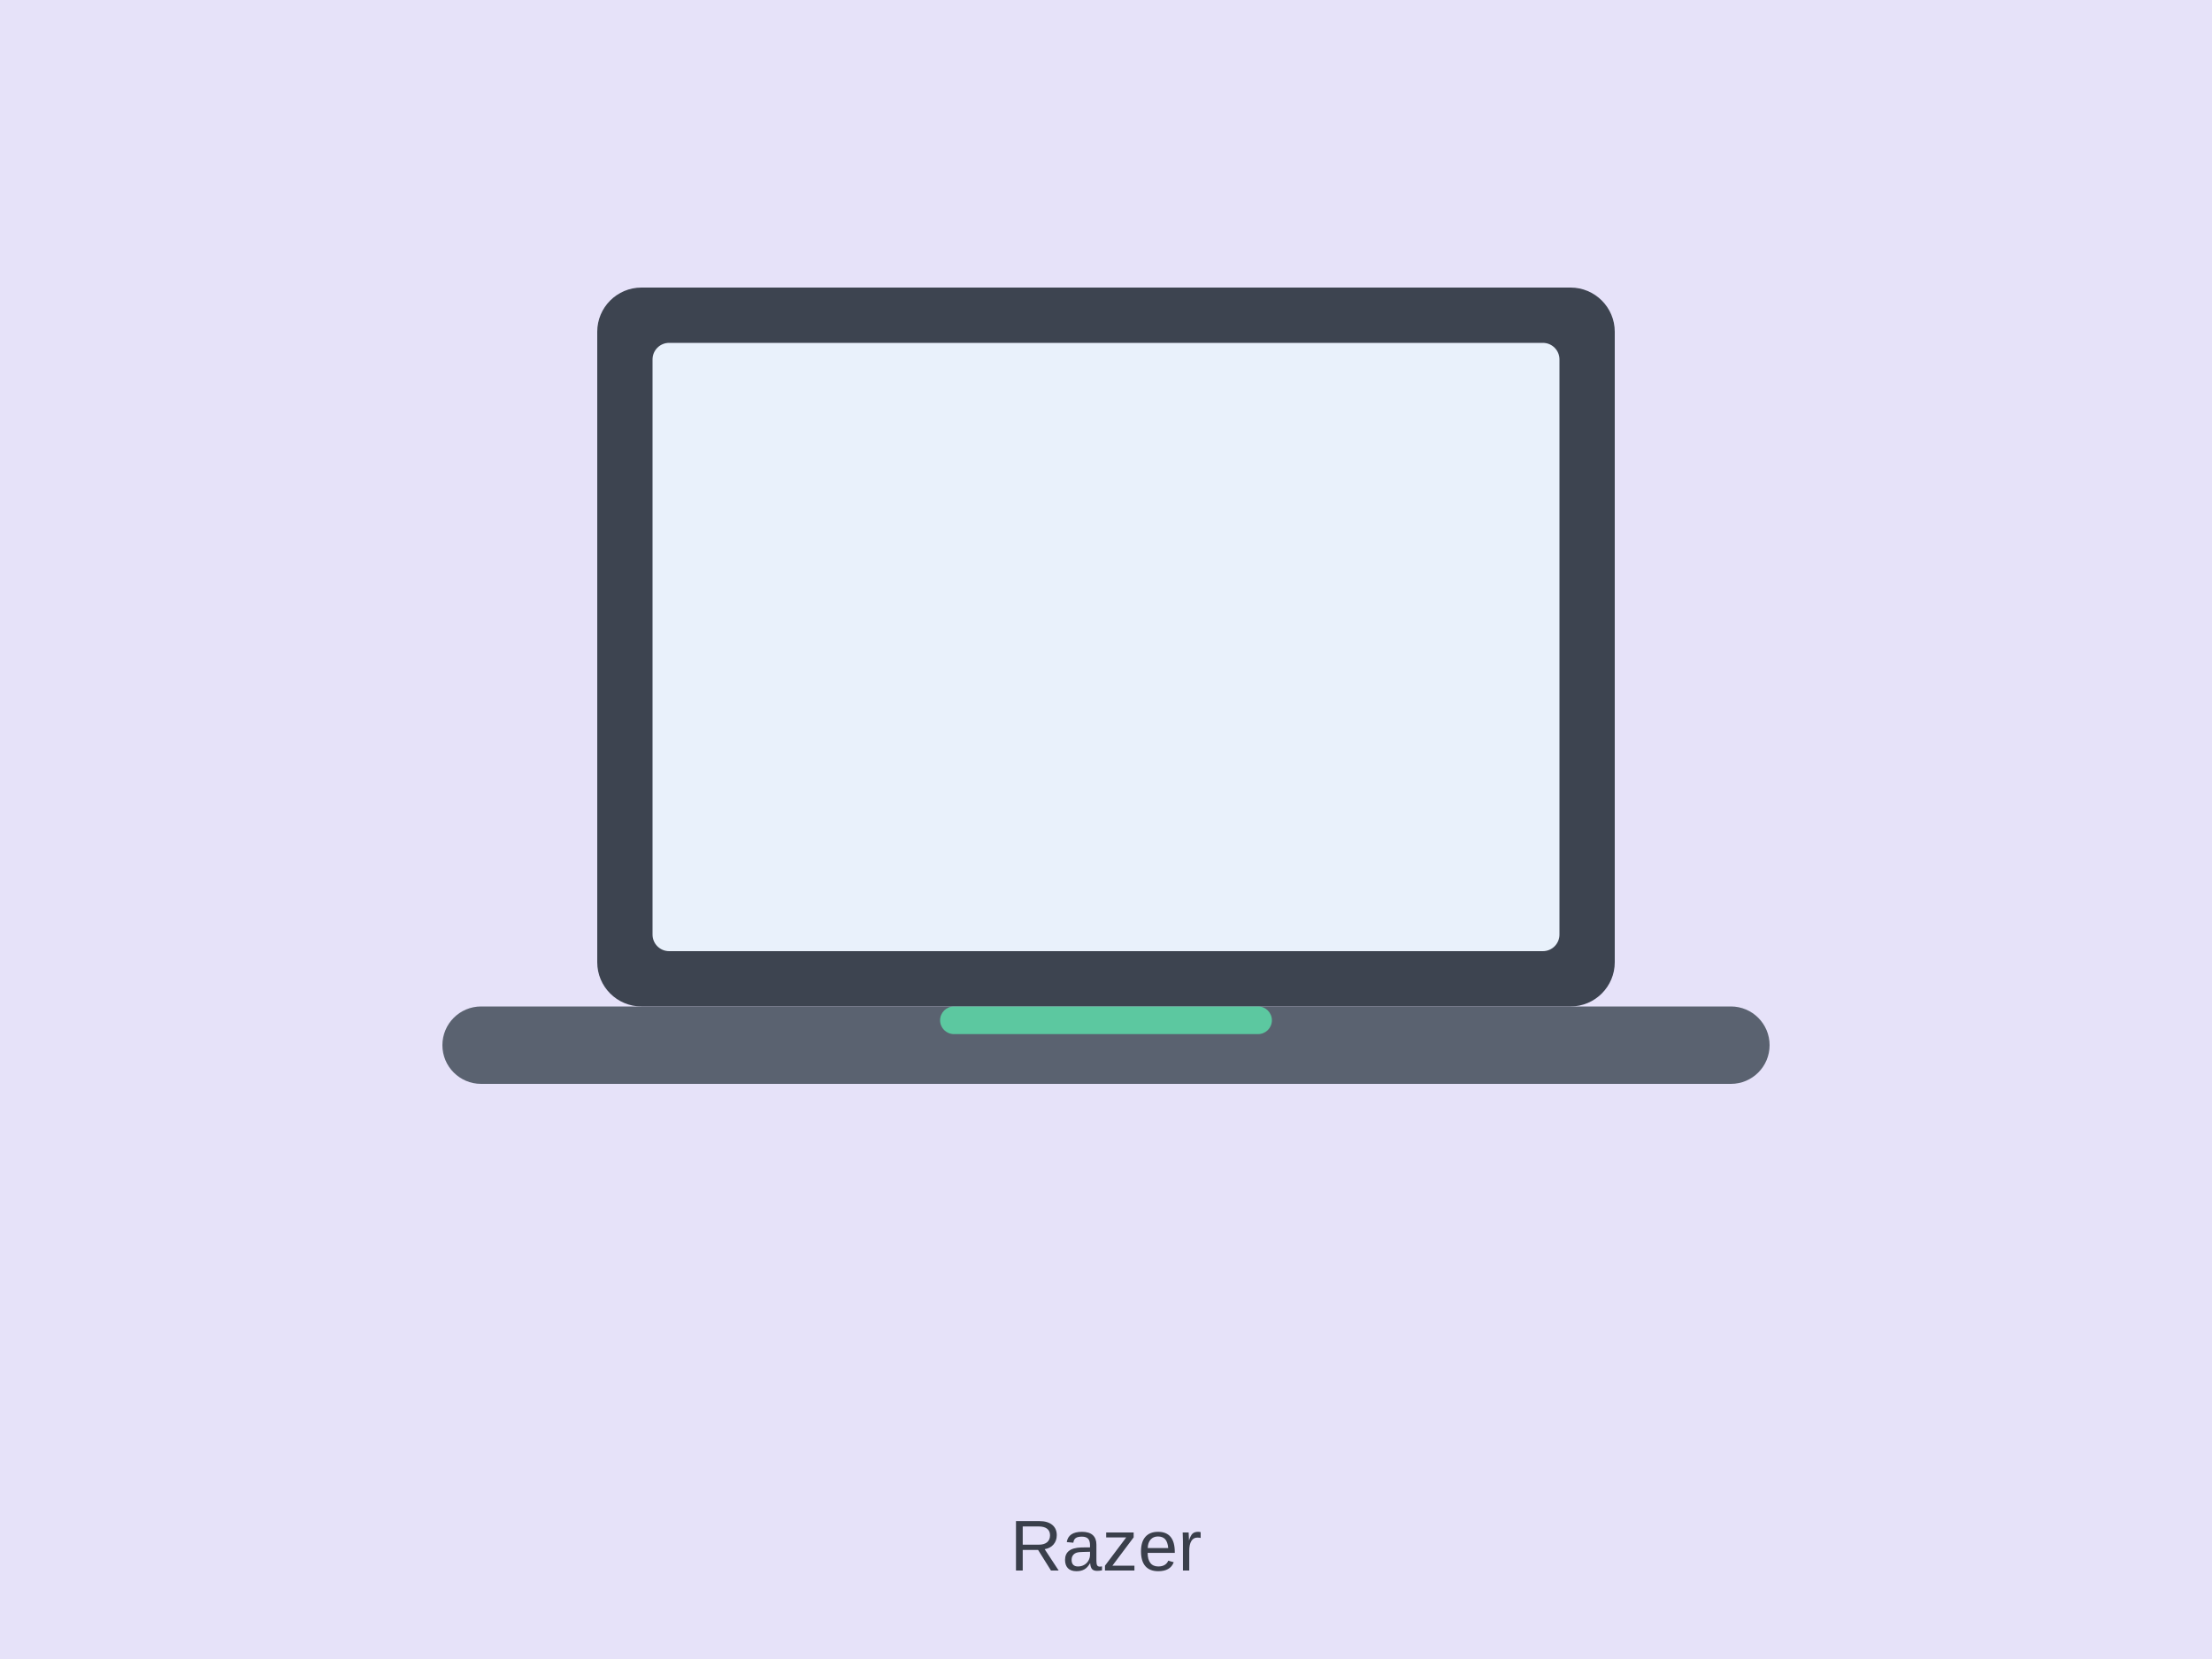
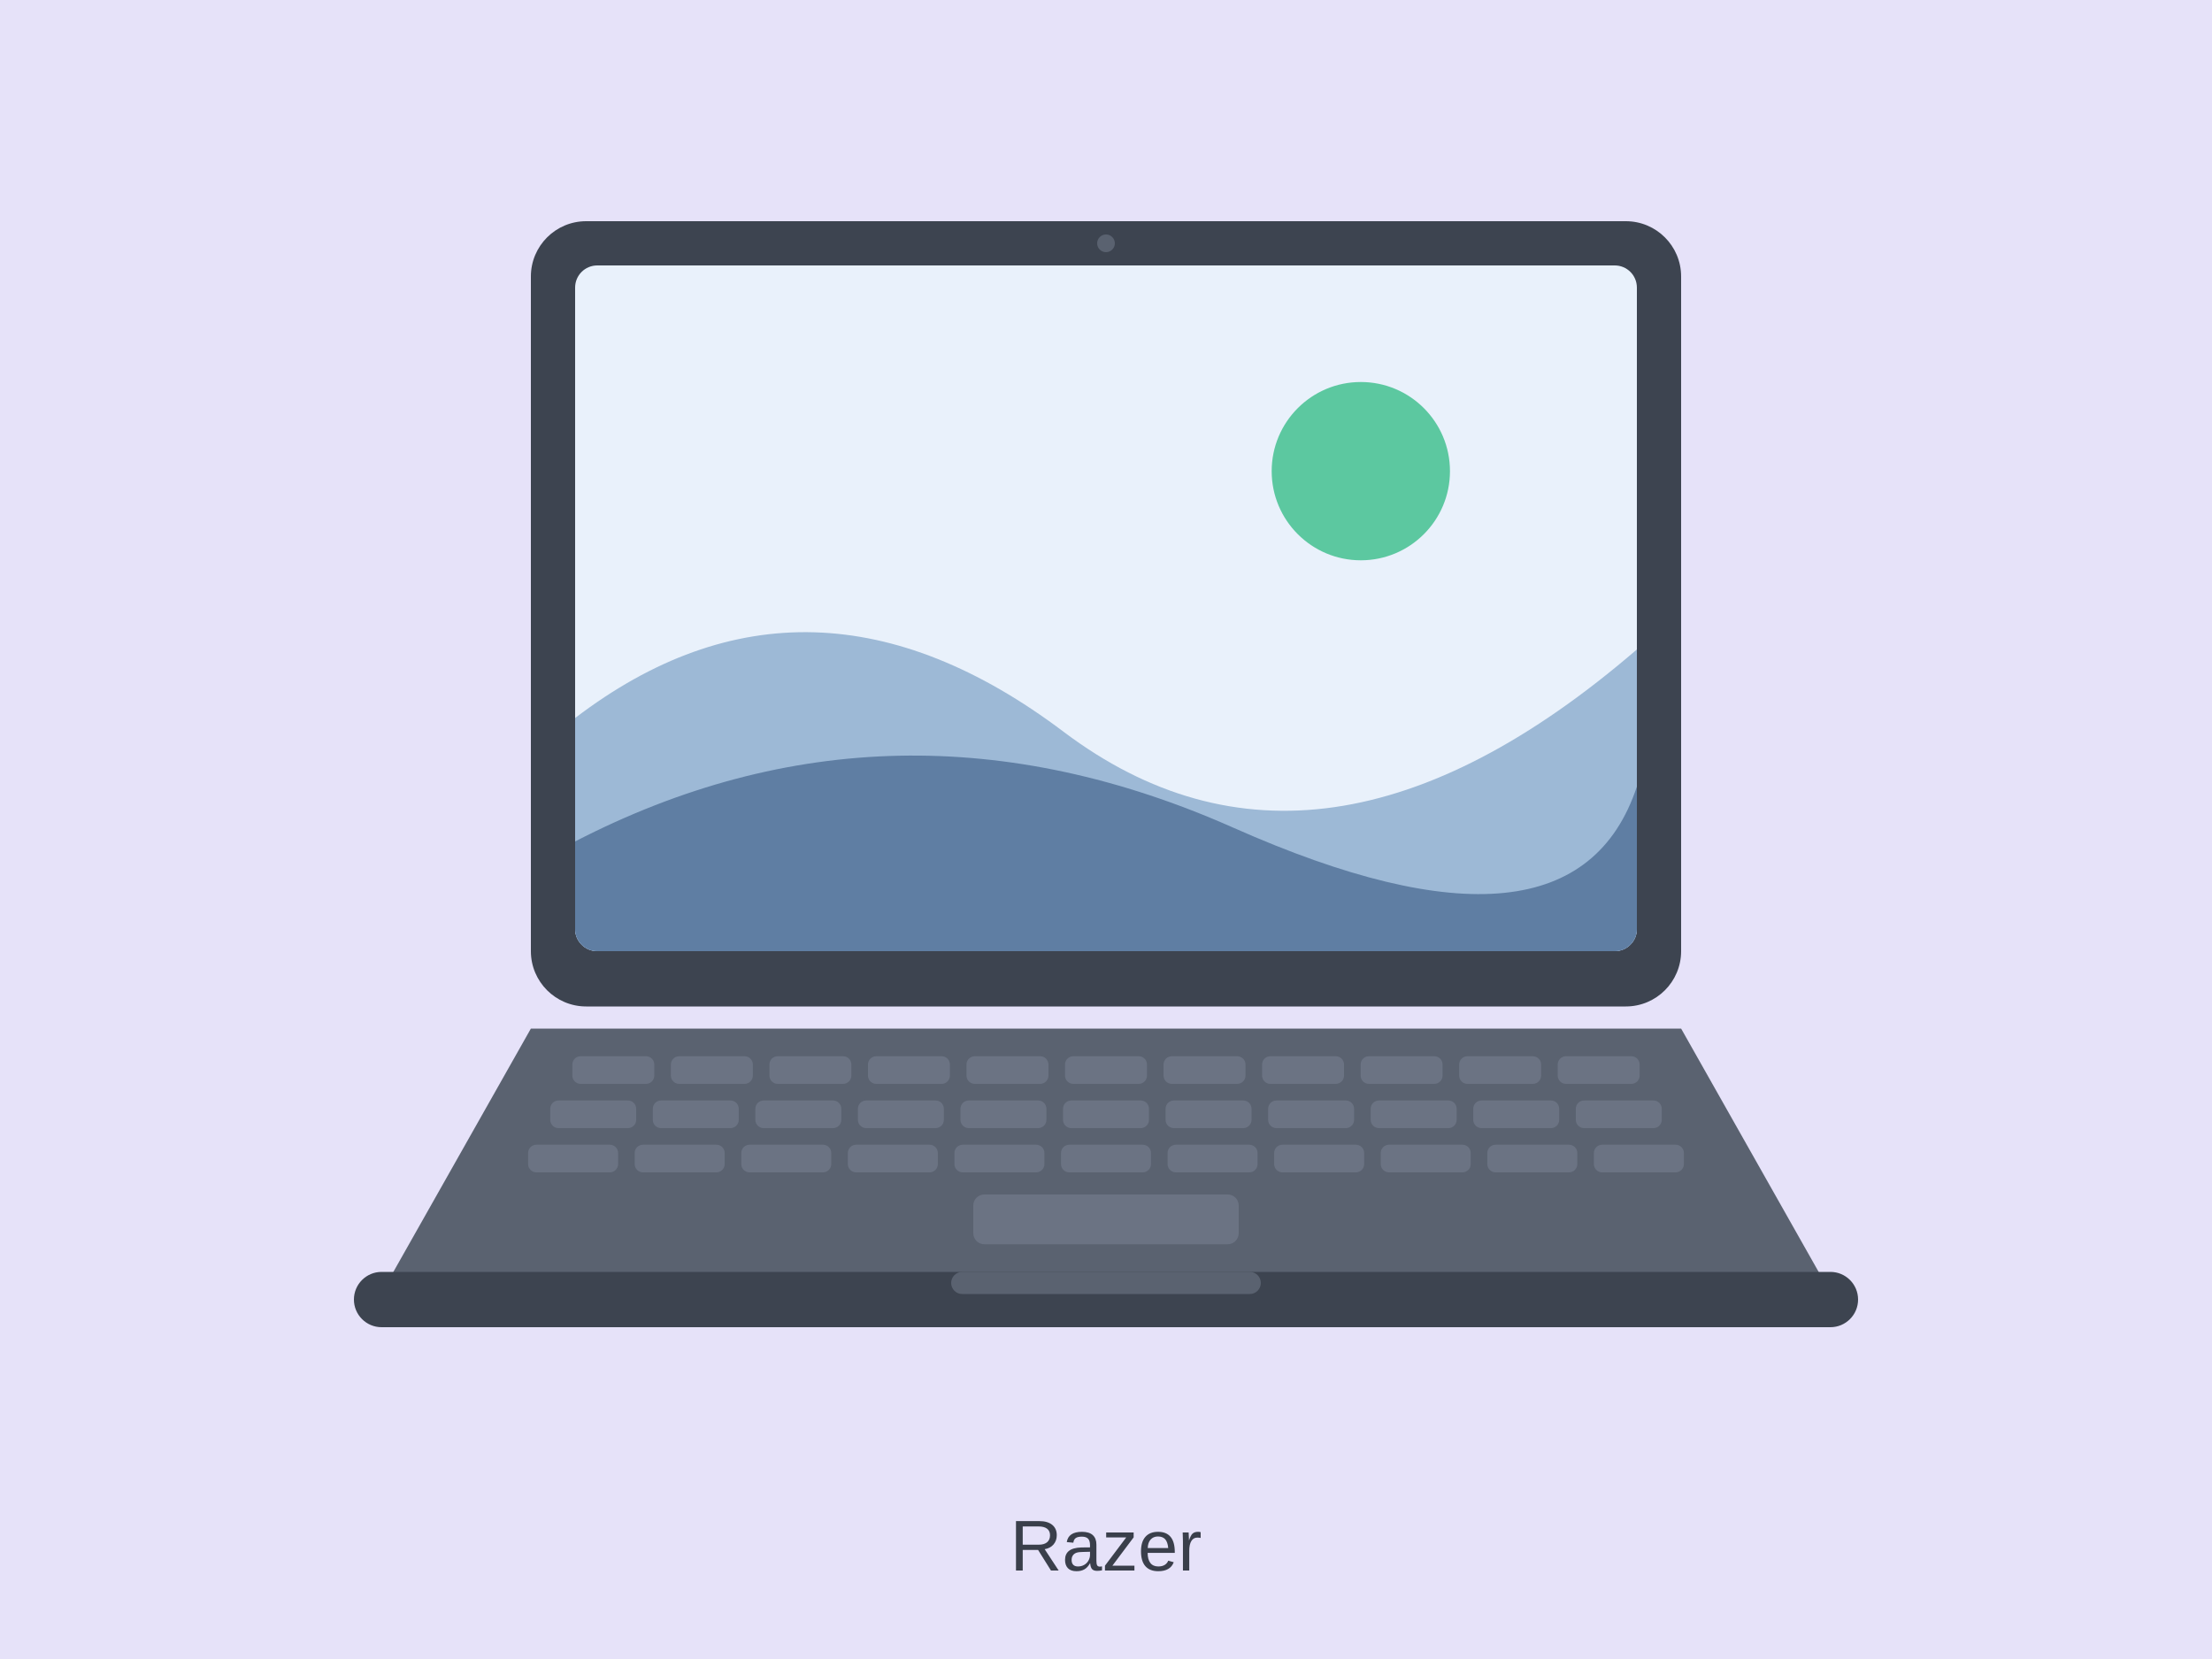
<svg xmlns="http://www.w3.org/2000/svg" viewBox="0 0 400 300" width="400" height="300" role="img" aria-label="Razer Blade 16 (2024)">
  <rect width="400" height="300" fill="#e6e2f9" />
-   <rect x="108" y="52" width="184" height="130" rx="8" fill="#3d4450" />
-   <rect x="118" y="62" width="164" height="110" rx="3" fill="#e9f1fb" />
-   <rect x="80" y="182" width="240" height="14" rx="7" fill="#5a6270" />
-   <rect x="170" y="182" width="60" height="5" rx="2.5" fill="#5cc8a0" />
+   <rect x="96" y="40" width="208" height="142" rx="10" fill="#3d4450" />
+   <clipPath id="s">
+     <rect x="104" y="48" width="192" height="124" rx="4" />
+   </clipPath>
+   <g clip-path="url(#s)">
+     <rect x="104" y="48" width="192" height="124" rx="0" fill="#e9f1fb" />
+     <circle cx="246.08" cy="85.2" r="16.12" fill="#5cc8a0" />
+     <path d="M104 172 V129.84 Q146.24 97.6 192.32 132.32 T296 117.44 V172 Z" fill="#9db9d6" />
+     <path d="M104 172 V152.16 Q161.6 122.4 223.04 149.68 T296 142.24 V172 Z" fill="#5f7ea3" />
+   </g>
+   <circle cx="200" cy="44" r="1.6" fill="#5a6270" />
+   <path d="M70 232 L96 186 H304 L330 232 Z" fill="#5a6270" />
+   <rect x="64" y="230" width="272" height="10" rx="5" fill="#3d4450" />
+   <rect x="172" y="230" width="56" height="4" rx="2" fill="#5a6270" />
+   <rect x="103.5" y="191" width="14.818" height="5" rx="1.5" fill="#6b7383" />
+   <rect x="121.318" y="191" width="14.818" height="5" rx="1.5" fill="#6b7383" />
+   <rect x="139.136" y="191" width="14.818" height="5" rx="1.5" fill="#6b7383" />
+   <rect x="156.955" y="191" width="14.818" height="5" rx="1.5" fill="#6b7383" />
+   <rect x="174.773" y="191" width="14.818" height="5" rx="1.5" fill="#6b7383" />
+   <rect x="192.591" y="191" width="14.818" height="5" rx="1.5" fill="#6b7383" />
+   <rect x="210.409" y="191" width="14.818" height="5" rx="1.5" fill="#6b7383" />
+   <rect x="228.227" y="191" width="14.818" height="5" rx="1.5" fill="#6b7383" />
+   <rect x="246.045" y="191" width="14.818" height="5" rx="1.5" fill="#6b7383" />
+   <rect x="263.864" y="191" width="14.818" height="5" rx="1.5" fill="#6b7383" />
+   <rect x="281.682" y="191" width="14.818" height="5" rx="1.5" fill="#6b7383" />
+   <rect x="99.5" y="199" width="15.545" height="5" rx="1.5" fill="#6b7383" />
+   <rect x="118.045" y="199" width="15.545" height="5" rx="1.5" fill="#6b7383" />
+   <rect x="136.591" y="199" width="15.545" height="5" rx="1.5" fill="#6b7383" />
+   <rect x="155.136" y="199" width="15.545" height="5" rx="1.5" fill="#6b7383" />
+   <rect x="173.682" y="199" width="15.545" height="5" rx="1.5" fill="#6b7383" />
+   <rect x="192.227" y="199" width="15.545" height="5" rx="1.5" fill="#6b7383" />
+   <rect x="210.773" y="199" width="15.545" height="5" rx="1.5" fill="#6b7383" />
+   <rect x="229.318" y="199" width="15.545" height="5" rx="1.5" fill="#6b7383" />
+   <rect x="247.864" y="199" width="15.545" height="5" rx="1.5" fill="#6b7383" />
+   <rect x="266.409" y="199" width="15.545" height="5" rx="1.5" fill="#6b7383" />
+   <rect x="284.955" y="199" width="15.545" height="5" rx="1.5" fill="#6b7383" />
+   <rect x="95.5" y="207" width="16.273" height="5" rx="1.5" fill="#6b7383" />
+   <rect x="114.773" y="207" width="16.273" height="5" rx="1.5" fill="#6b7383" />
+   <rect x="134.045" y="207" width="16.273" height="5" rx="1.5" fill="#6b7383" />
+   <rect x="153.318" y="207" width="16.273" height="5" rx="1.5" fill="#6b7383" />
+   <rect x="172.591" y="207" width="16.273" height="5" rx="1.5" fill="#6b7383" />
+   <rect x="191.864" y="207" width="16.273" height="5" rx="1.5" fill="#6b7383" />
+   <rect x="211.136" y="207" width="16.273" height="5" rx="1.5" fill="#6b7383" />
+   <rect x="230.409" y="207" width="16.273" height="5" rx="1.5" fill="#6b7383" />
+   <rect x="249.682" y="207" width="16.273" height="5" rx="1.5" fill="#6b7383" />
+   <rect x="268.955" y="207" width="16.273" height="5" rx="1.5" fill="#6b7383" />
+   <rect x="288.227" y="207" width="16.273" height="5" rx="1.5" fill="#6b7383" />
+   <rect x="176" y="216" width="48" height="9" rx="2" fill="#6b7383" />
  <text x="200" y="284" font-family="Arial, Helvetica, sans-serif" font-size="13" text-anchor="middle" fill="#3a3f4b">Razer</text>
</svg>
